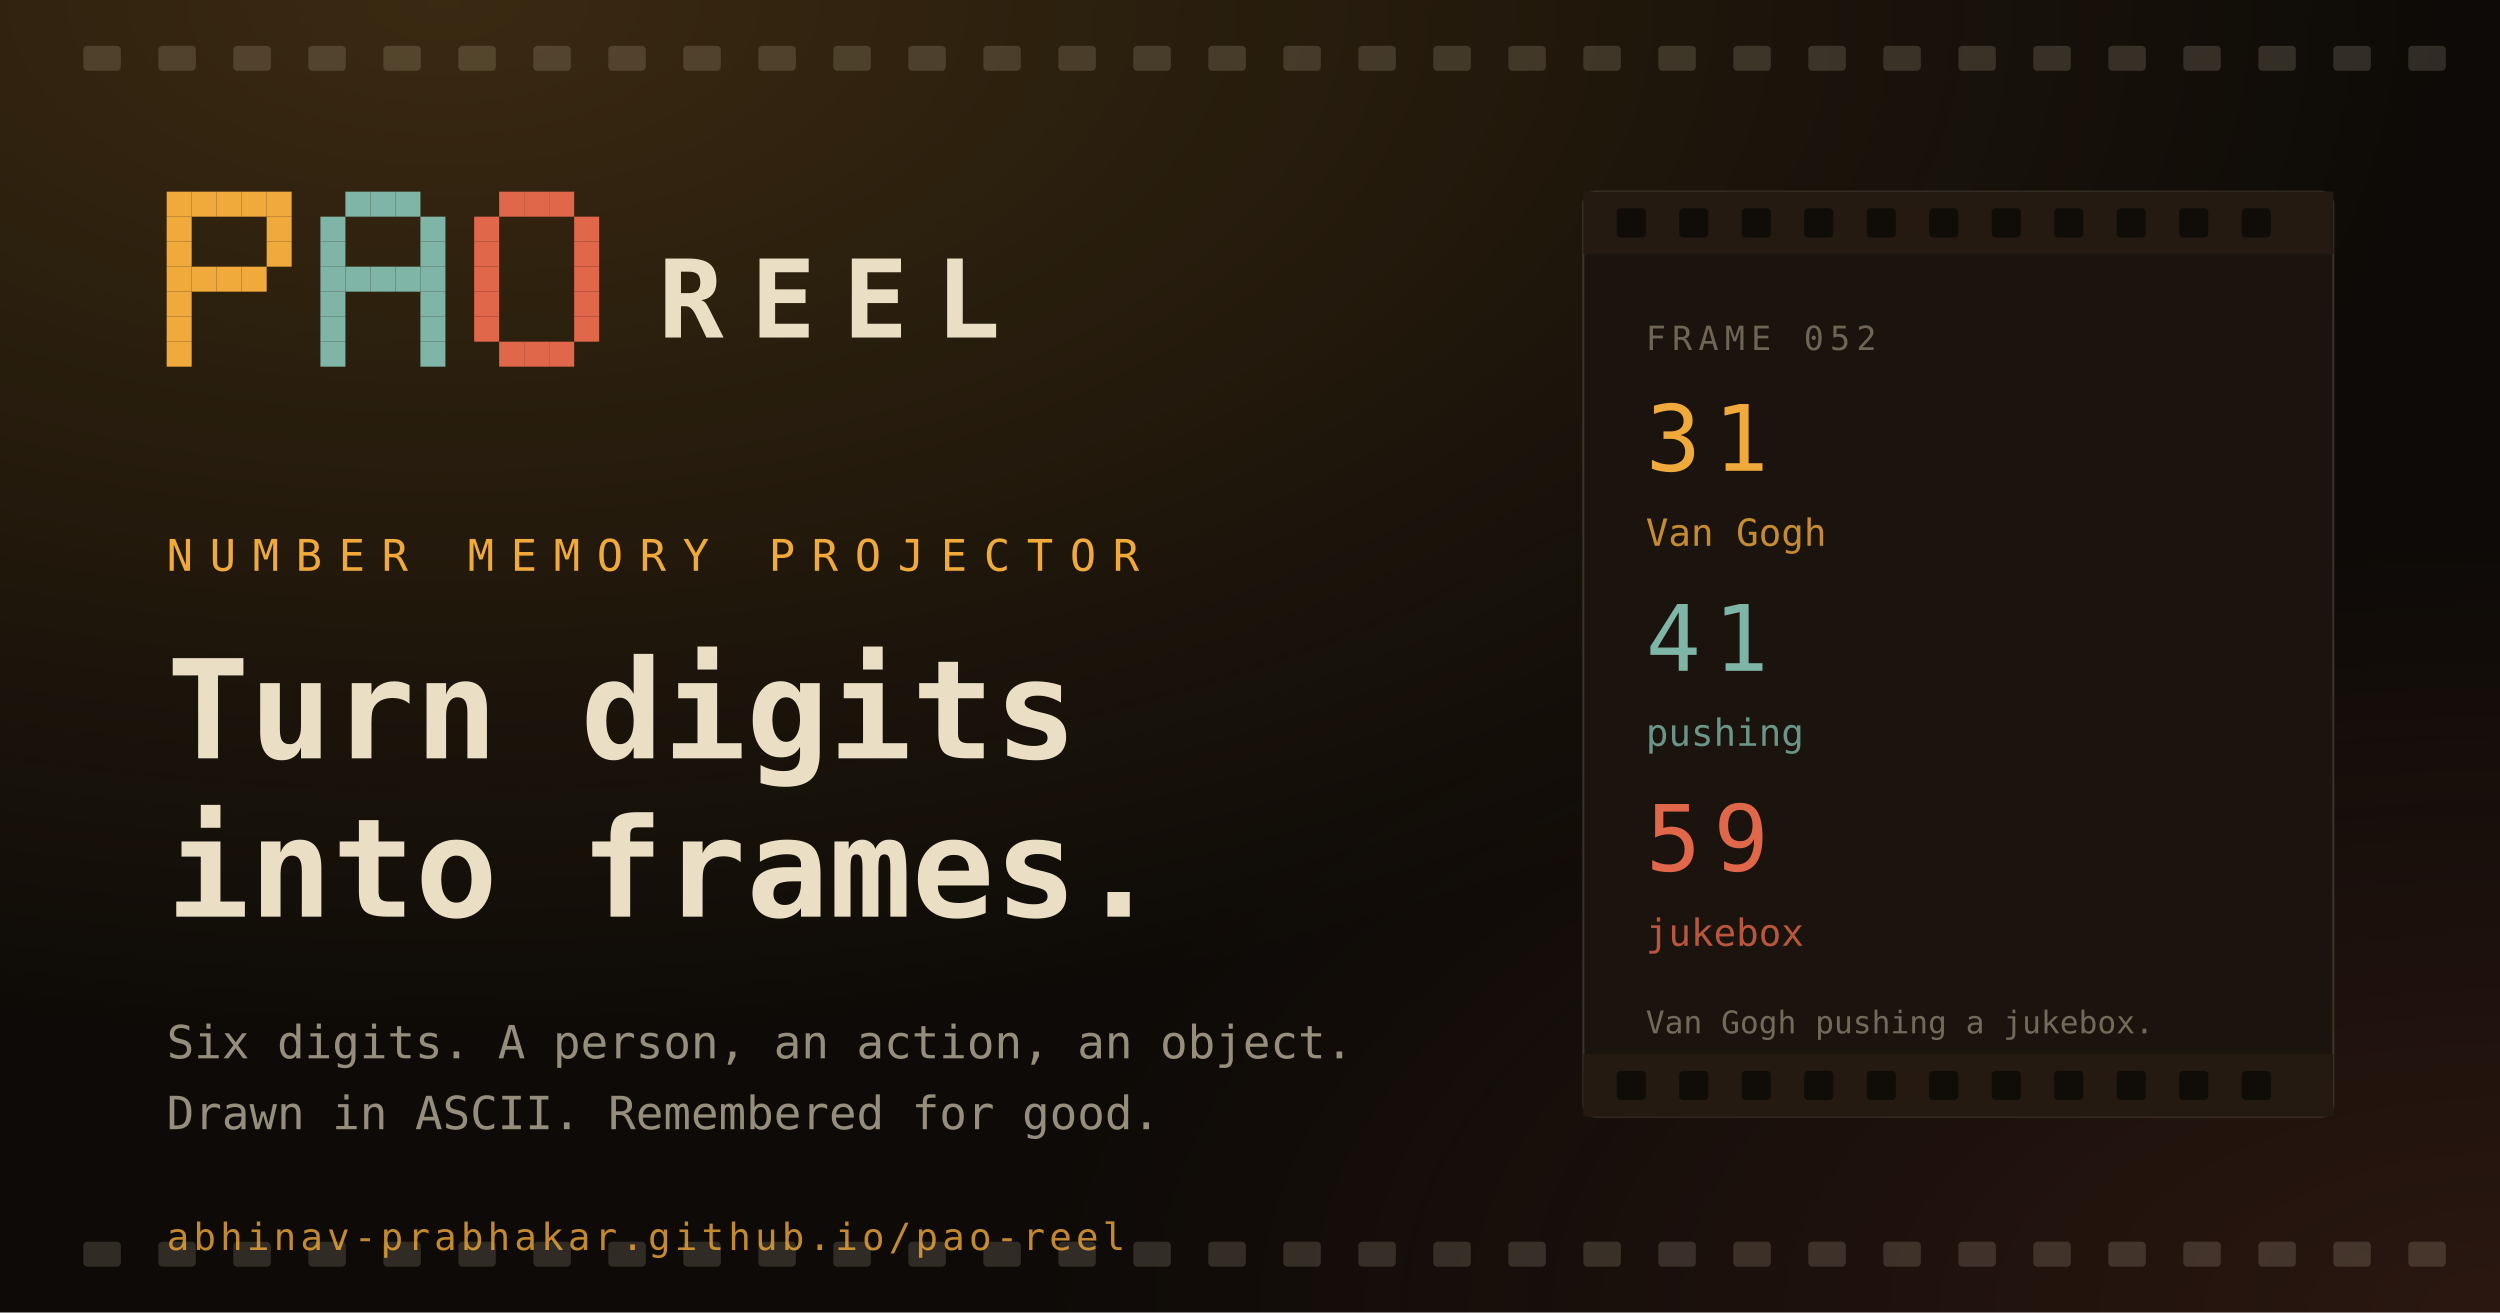
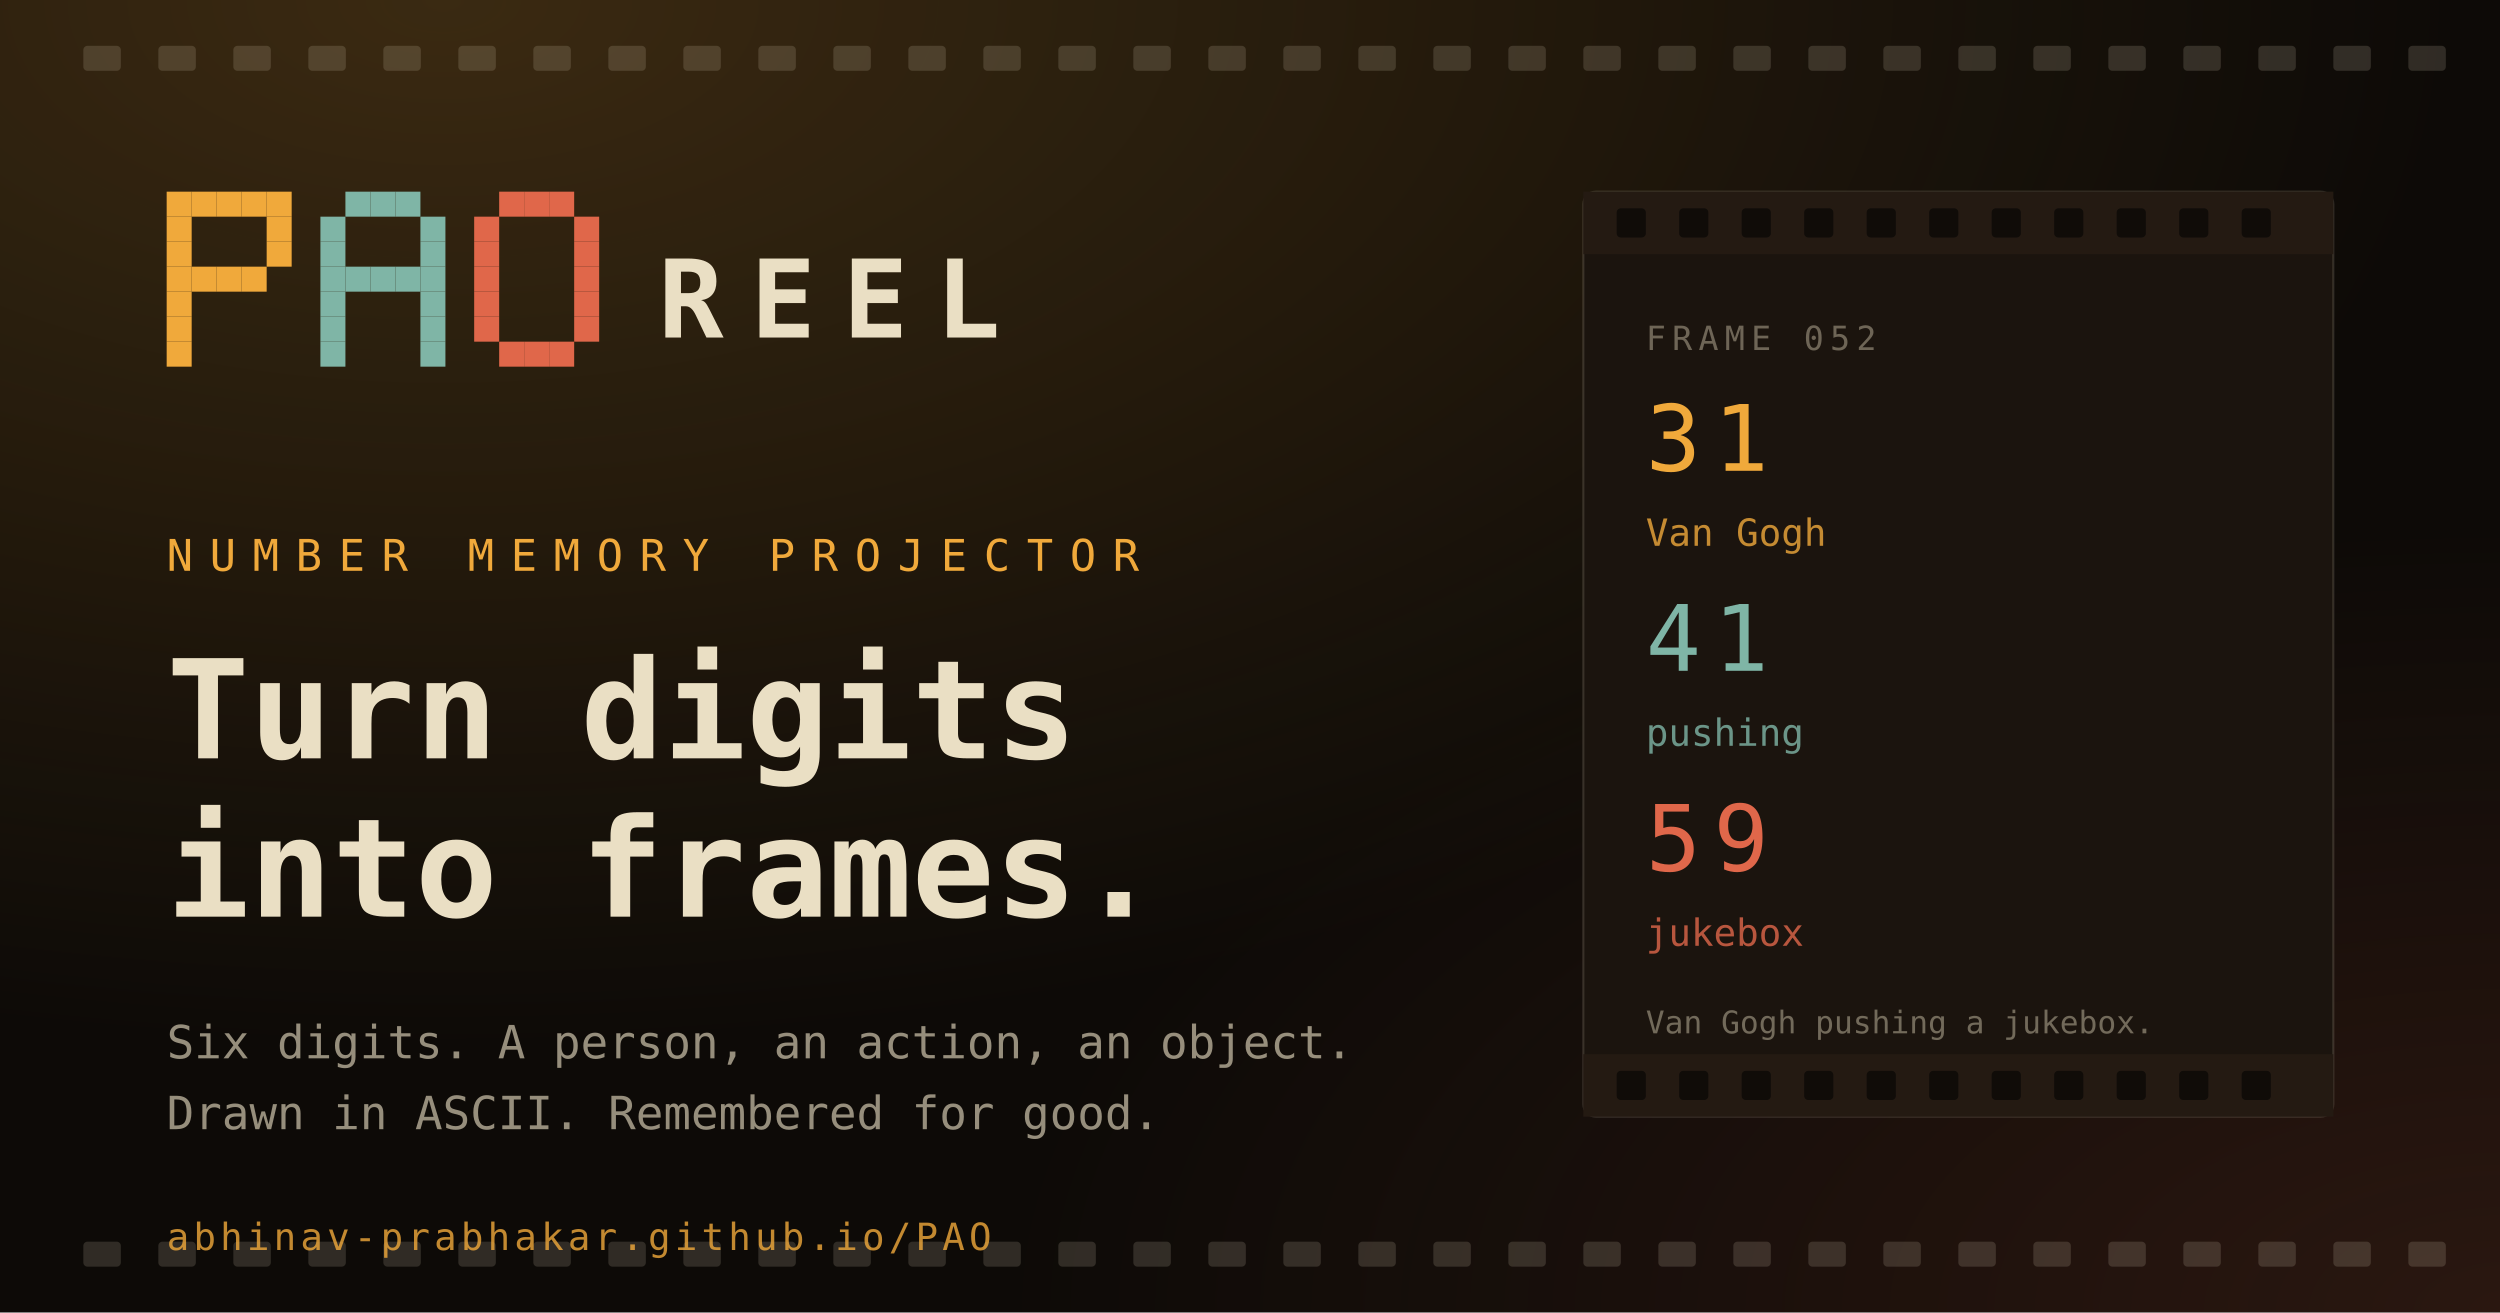
<svg xmlns="http://www.w3.org/2000/svg" viewBox="0 0 1200 630" width="1200" height="630">
  <defs>
    <radialGradient id="warm" cx="18%" cy="0%" r="80%">
      <stop offset="0" stop-color="#f0a93b" stop-opacity=".2" />
      <stop offset="1" stop-color="#f0a93b" stop-opacity="0" />
    </radialGradient>
    <radialGradient id="cool" cx="100%" cy="100%" r="60%">
      <stop offset="0" stop-color="#e0674a" stop-opacity=".14" />
      <stop offset="1" stop-color="#e0674a" stop-opacity="0" />
    </radialGradient>
  </defs>
  <rect width="1200" height="630" fill="#0d0a07" />
  <rect width="1200" height="630" fill="url(#warm)" />
  <rect width="1200" height="630" fill="url(#cool)" />
  <g fill="#eadfc4" opacity=".16">
    <rect x="40" y="22" width="18" height="12" rx="2" />
    <rect x="76" y="22" width="18" height="12" rx="2" />
    <rect x="112" y="22" width="18" height="12" rx="2" />
    <rect x="148" y="22" width="18" height="12" rx="2" />
    <rect x="184" y="22" width="18" height="12" rx="2" />
    <rect x="220" y="22" width="18" height="12" rx="2" />
    <rect x="256" y="22" width="18" height="12" rx="2" />
    <rect x="292" y="22" width="18" height="12" rx="2" />
    <rect x="328" y="22" width="18" height="12" rx="2" />
    <rect x="364" y="22" width="18" height="12" rx="2" />
    <rect x="400" y="22" width="18" height="12" rx="2" />
    <rect x="436" y="22" width="18" height="12" rx="2" />
    <rect x="472" y="22" width="18" height="12" rx="2" />
    <rect x="508" y="22" width="18" height="12" rx="2" />
    <rect x="544" y="22" width="18" height="12" rx="2" />
    <rect x="580" y="22" width="18" height="12" rx="2" />
    <rect x="616" y="22" width="18" height="12" rx="2" />
    <rect x="652" y="22" width="18" height="12" rx="2" />
    <rect x="688" y="22" width="18" height="12" rx="2" />
    <rect x="724" y="22" width="18" height="12" rx="2" />
    <rect x="760" y="22" width="18" height="12" rx="2" />
    <rect x="796" y="22" width="18" height="12" rx="2" />
    <rect x="832" y="22" width="18" height="12" rx="2" />
    <rect x="868" y="22" width="18" height="12" rx="2" />
    <rect x="904" y="22" width="18" height="12" rx="2" />
    <rect x="940" y="22" width="18" height="12" rx="2" />
    <rect x="976" y="22" width="18" height="12" rx="2" />
    <rect x="1012" y="22" width="18" height="12" rx="2" />
    <rect x="1048" y="22" width="18" height="12" rx="2" />
    <rect x="1084" y="22" width="18" height="12" rx="2" />
    <rect x="1120" y="22" width="18" height="12" rx="2" />
    <rect x="1156" y="22" width="18" height="12" rx="2" />
    <rect x="40" y="596" width="18" height="12" rx="2" />
    <rect x="76" y="596" width="18" height="12" rx="2" />
    <rect x="112" y="596" width="18" height="12" rx="2" />
    <rect x="148" y="596" width="18" height="12" rx="2" />
    <rect x="184" y="596" width="18" height="12" rx="2" />
    <rect x="220" y="596" width="18" height="12" rx="2" />
    <rect x="256" y="596" width="18" height="12" rx="2" />
    <rect x="292" y="596" width="18" height="12" rx="2" />
    <rect x="328" y="596" width="18" height="12" rx="2" />
    <rect x="364" y="596" width="18" height="12" rx="2" />
    <rect x="400" y="596" width="18" height="12" rx="2" />
    <rect x="436" y="596" width="18" height="12" rx="2" />
    <rect x="472" y="596" width="18" height="12" rx="2" />
    <rect x="508" y="596" width="18" height="12" rx="2" />
    <rect x="544" y="596" width="18" height="12" rx="2" />
    <rect x="580" y="596" width="18" height="12" rx="2" />
    <rect x="616" y="596" width="18" height="12" rx="2" />
    <rect x="652" y="596" width="18" height="12" rx="2" />
    <rect x="688" y="596" width="18" height="12" rx="2" />
    <rect x="724" y="596" width="18" height="12" rx="2" />
    <rect x="760" y="596" width="18" height="12" rx="2" />
    <rect x="796" y="596" width="18" height="12" rx="2" />
    <rect x="832" y="596" width="18" height="12" rx="2" />
    <rect x="868" y="596" width="18" height="12" rx="2" />
    <rect x="904" y="596" width="18" height="12" rx="2" />
    <rect x="940" y="596" width="18" height="12" rx="2" />
    <rect x="976" y="596" width="18" height="12" rx="2" />
    <rect x="1012" y="596" width="18" height="12" rx="2" />
    <rect x="1048" y="596" width="18" height="12" rx="2" />
    <rect x="1084" y="596" width="18" height="12" rx="2" />
    <rect x="1120" y="596" width="18" height="12" rx="2" />
    <rect x="1156" y="596" width="18" height="12" rx="2" />
  </g>
  <g fill="#f0a93b">
    <rect x="80" y="92" width="12" height="12" />
    <rect x="92" y="92" width="12" height="12" />
    <rect x="104" y="92" width="12" height="12" />
    <rect x="116" y="92" width="12" height="12" />
    <rect x="128" y="92" width="12" height="12" />
    <rect x="80" y="104" width="12" height="12" />
    <rect x="128" y="104" width="12" height="12" />
    <rect x="80" y="116" width="12" height="12" />
    <rect x="128" y="116" width="12" height="12" />
    <rect x="80" y="128" width="12" height="12" />
    <rect x="92" y="128" width="12" height="12" />
    <rect x="104" y="128" width="12" height="12" />
    <rect x="116" y="128" width="12" height="12" />
    <rect x="80" y="140" width="12" height="12" />
    <rect x="80" y="152" width="12" height="12" />
    <rect x="80" y="164" width="12" height="12" />
  </g>
  <g fill="#7fb5a6">
    <rect x="165.8" y="92" width="12" height="12" />
    <rect x="177.8" y="92" width="12" height="12" />
    <rect x="189.8" y="92" width="12" height="12" />
    <rect x="153.8" y="104" width="12" height="12" />
    <rect x="201.8" y="104" width="12" height="12" />
    <rect x="153.8" y="116" width="12" height="12" />
    <rect x="201.8" y="116" width="12" height="12" />
    <rect x="153.8" y="128" width="12" height="12" />
    <rect x="165.8" y="128" width="12" height="12" />
    <rect x="177.8" y="128" width="12" height="12" />
    <rect x="189.8" y="128" width="12" height="12" />
    <rect x="201.8" y="128" width="12" height="12" />
    <rect x="153.8" y="140" width="12" height="12" />
    <rect x="201.8" y="140" width="12" height="12" />
    <rect x="153.8" y="152" width="12" height="12" />
    <rect x="201.8" y="152" width="12" height="12" />
    <rect x="153.8" y="164" width="12" height="12" />
    <rect x="201.8" y="164" width="12" height="12" />
  </g>
  <g fill="#e0674a">
    <rect x="239.6" y="92" width="12" height="12" />
    <rect x="251.6" y="92" width="12" height="12" />
    <rect x="263.6" y="92" width="12" height="12" />
    <rect x="227.6" y="104" width="12" height="12" />
    <rect x="275.6" y="104" width="12" height="12" />
    <rect x="227.6" y="116" width="12" height="12" />
    <rect x="275.6" y="116" width="12" height="12" />
    <rect x="227.6" y="128" width="12" height="12" />
    <rect x="275.6" y="128" width="12" height="12" />
    <rect x="227.6" y="140" width="12" height="12" />
    <rect x="275.6" y="140" width="12" height="12" />
    <rect x="227.6" y="152" width="12" height="12" />
    <rect x="275.6" y="152" width="12" height="12" />
    <rect x="239.6" y="164" width="12" height="12" />
    <rect x="251.6" y="164" width="12" height="12" />
    <rect x="263.6" y="164" width="12" height="12" />
  </g>
  <g font-family="Menlo, 'SFMono-Regular', monospace">
    <text x="316" y="162" font-size="52" font-weight="bold" letter-spacing="13" fill="#eadfc4">REEL</text>
    <text x="80" y="274" font-size="21" letter-spacing="8" fill="#f0a93b">NUMBER MEMORY PROJECTOR</text>
    <text x="80" y="364" font-size="66" font-weight="bold" fill="#eadfc4">Turn digits</text>
    <text x="80" y="440" font-size="66" font-weight="bold" fill="#eadfc4">into frames.</text>
    <text x="80" y="508" font-size="22" fill="#eadfc4" opacity=".62">Six digits. A person, an action, an object.</text>
    <text x="80" y="542" font-size="22" fill="#eadfc4" opacity=".62">Drawn in ASCII. Remembered for good.</text>
-     <text x="80" y="600" font-size="18" letter-spacing="2" fill="#f0a93b" opacity=".8">abhinav-prabhakar.github.io/pao-reel</text>
+     <text x="80" y="600" font-size="18" letter-spacing="2" fill="#f0a93b" opacity=".8">abhinav-prabhakar.github.io/PAO</text>
  </g>
  <g>
    <rect x="760" y="92" width="360" height="444" rx="6" fill="#1b140e" stroke="#eadfc4" stroke-opacity=".16" />
    <rect x="760" y="92" width="360" height="30" fill="#241a12" />
    <rect x="760" y="506" width="360" height="30" fill="#241a12" />
    <g fill="#0d0a07" opacity=".9">
      <rect x="776" y="100" width="14" height="14" rx="2" />
      <rect x="806" y="100" width="14" height="14" rx="2" />
      <rect x="836" y="100" width="14" height="14" rx="2" />
      <rect x="866" y="100" width="14" height="14" rx="2" />
      <rect x="896" y="100" width="14" height="14" rx="2" />
      <rect x="926" y="100" width="14" height="14" rx="2" />
      <rect x="956" y="100" width="14" height="14" rx="2" />
      <rect x="986" y="100" width="14" height="14" rx="2" />
      <rect x="1016" y="100" width="14" height="14" rx="2" />
      <rect x="1046" y="100" width="14" height="14" rx="2" />
      <rect x="1076" y="100" width="14" height="14" rx="2" />
      <rect x="776" y="514" width="14" height="14" rx="2" />
      <rect x="806" y="514" width="14" height="14" rx="2" />
      <rect x="836" y="514" width="14" height="14" rx="2" />
      <rect x="866" y="514" width="14" height="14" rx="2" />
      <rect x="896" y="514" width="14" height="14" rx="2" />
      <rect x="926" y="514" width="14" height="14" rx="2" />
      <rect x="956" y="514" width="14" height="14" rx="2" />
      <rect x="986" y="514" width="14" height="14" rx="2" />
      <rect x="1016" y="514" width="14" height="14" rx="2" />
      <rect x="1046" y="514" width="14" height="14" rx="2" />
      <rect x="1076" y="514" width="14" height="14" rx="2" />
    </g>
    <g font-family="Menlo, 'SFMono-Regular', monospace">
      <text x="790" y="168" font-size="16" letter-spacing="3" fill="#eadfc4" opacity=".4">FRAME 052</text>
      <text x="790" y="226" font-size="44" letter-spacing="6" fill="#f0a93b">31</text>
      <text x="790" y="262" font-size="18" fill="#f0a93b" opacity=".8">Van Gogh</text>
      <text x="790" y="322" font-size="44" letter-spacing="6" fill="#7fb5a6">41</text>
      <text x="790" y="358" font-size="18" fill="#7fb5a6" opacity=".8">pushing</text>
      <text x="790" y="418" font-size="44" letter-spacing="6" fill="#e0674a">59</text>
      <text x="790" y="454" font-size="18" fill="#e0674a" opacity=".8">jukebox</text>
      <text x="790" y="496" font-size="15" fill="#eadfc4" opacity=".42">Van Gogh pushing a jukebox.</text>
    </g>
  </g>
</svg>
